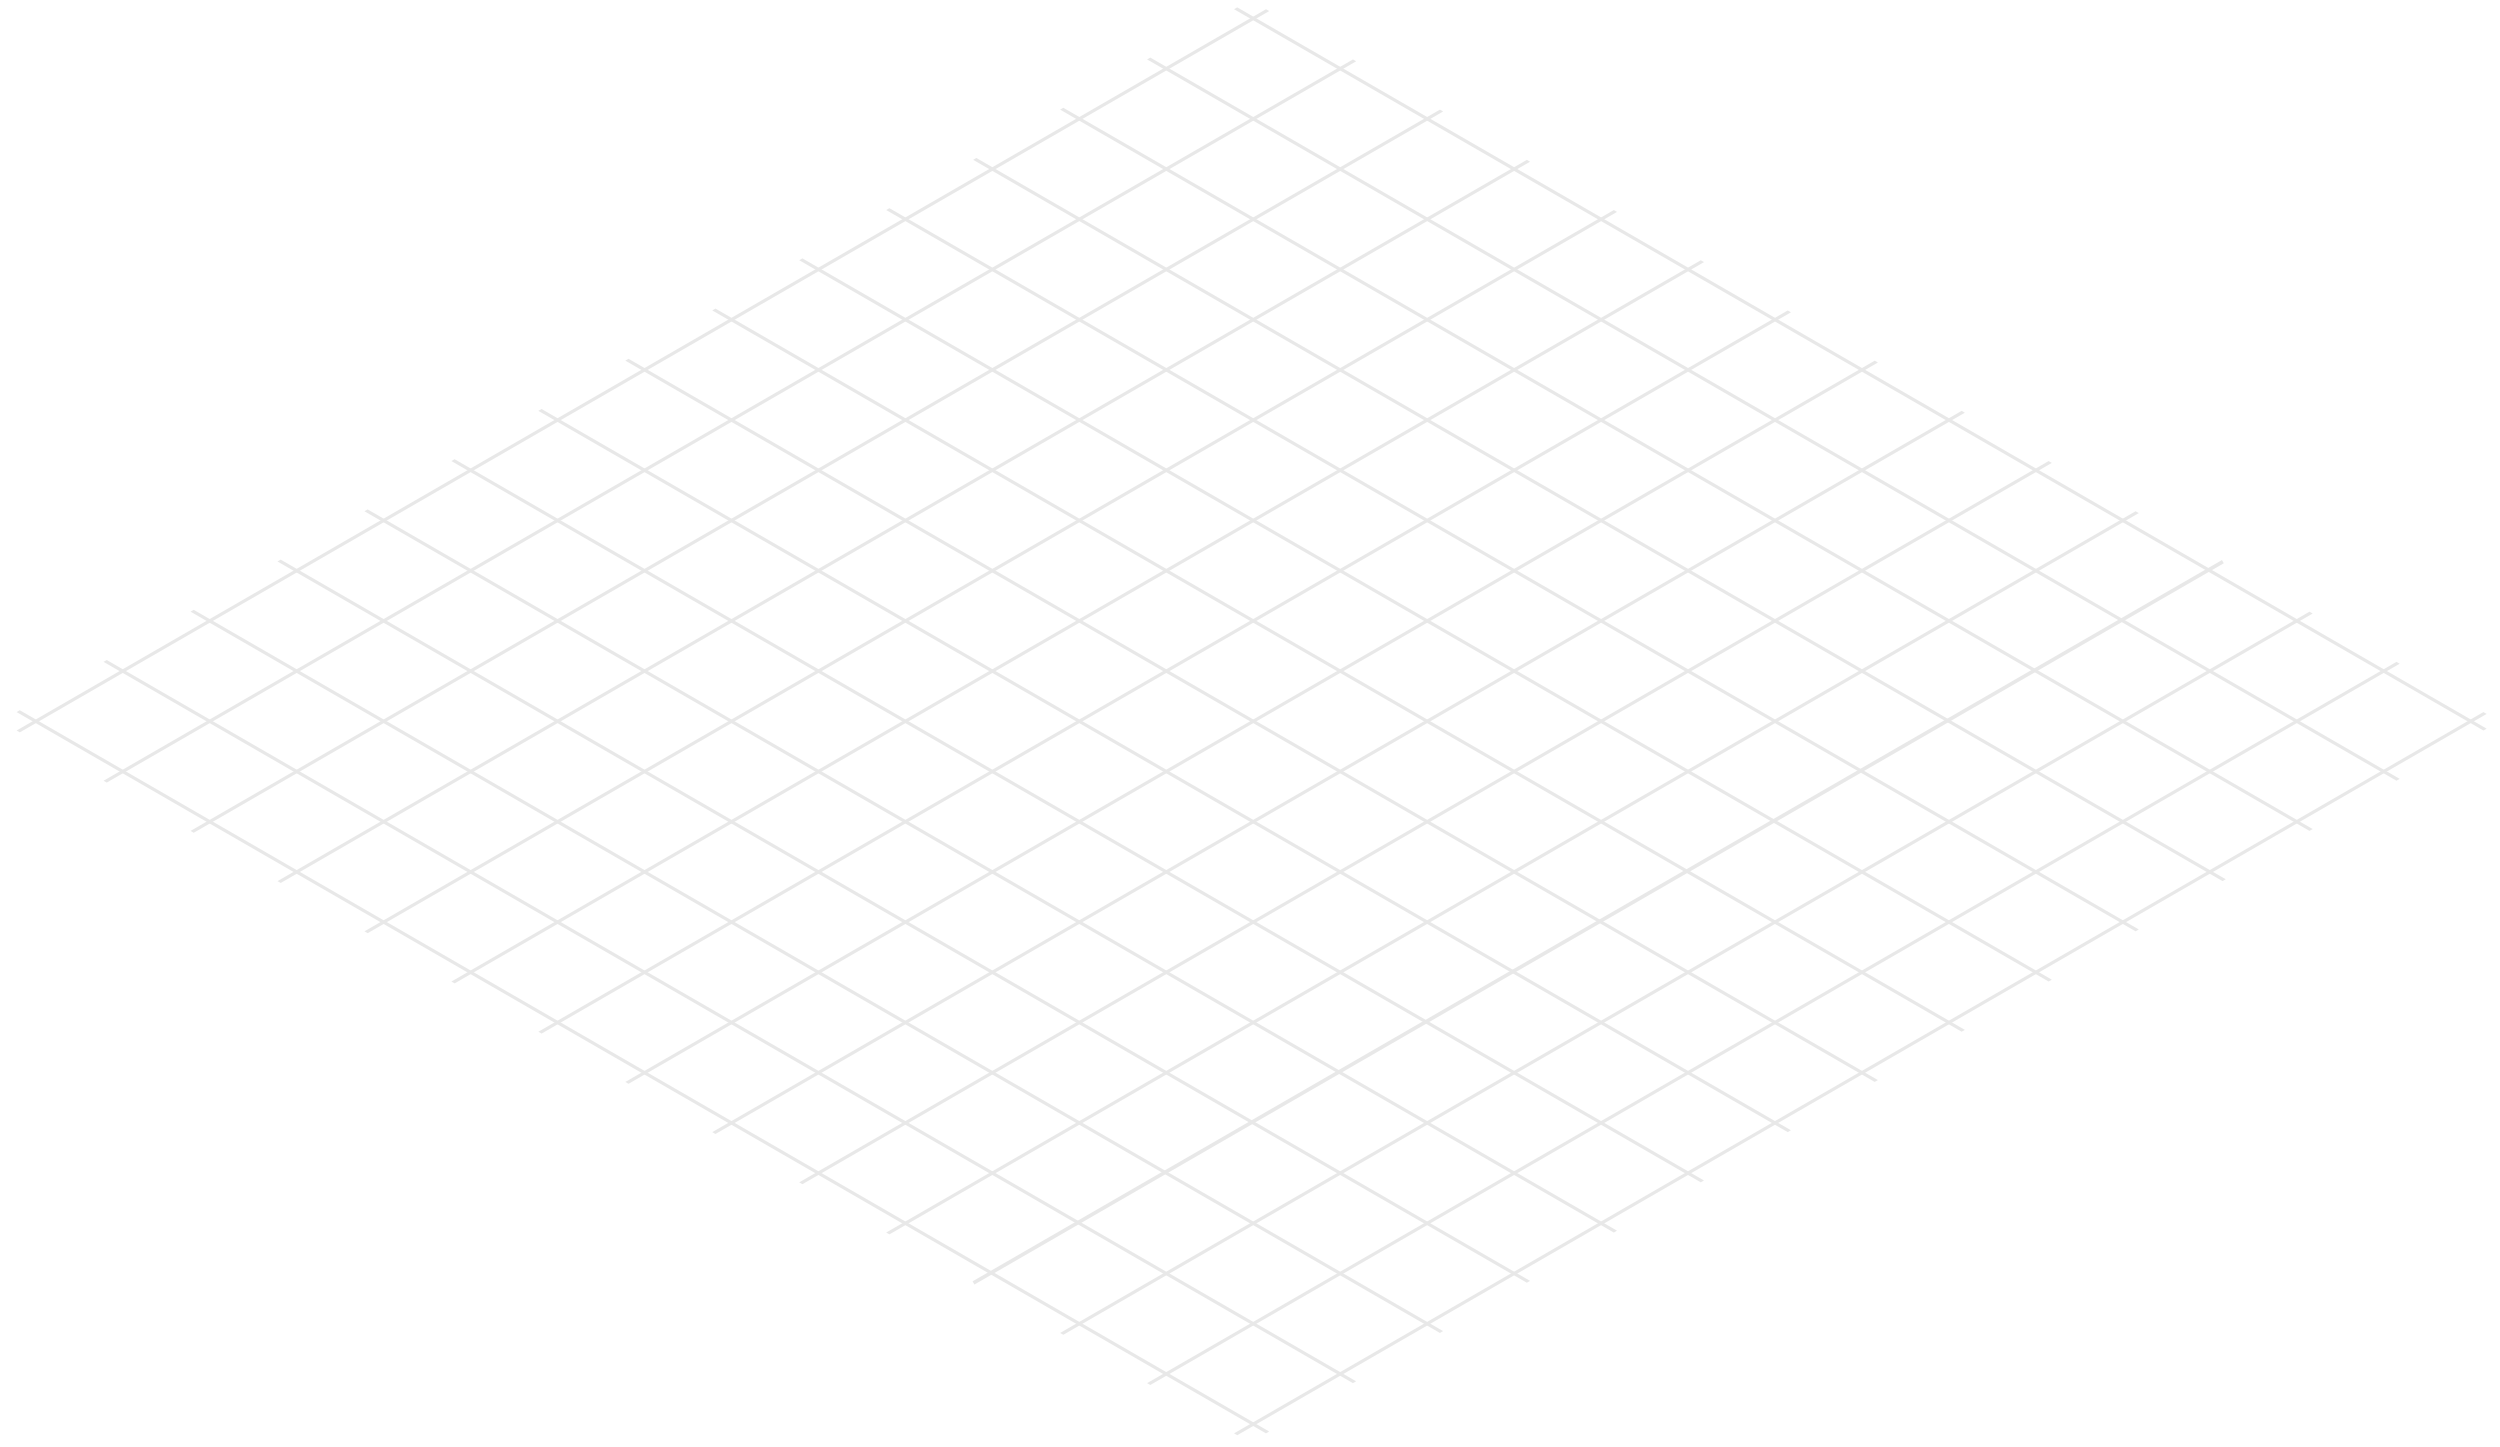
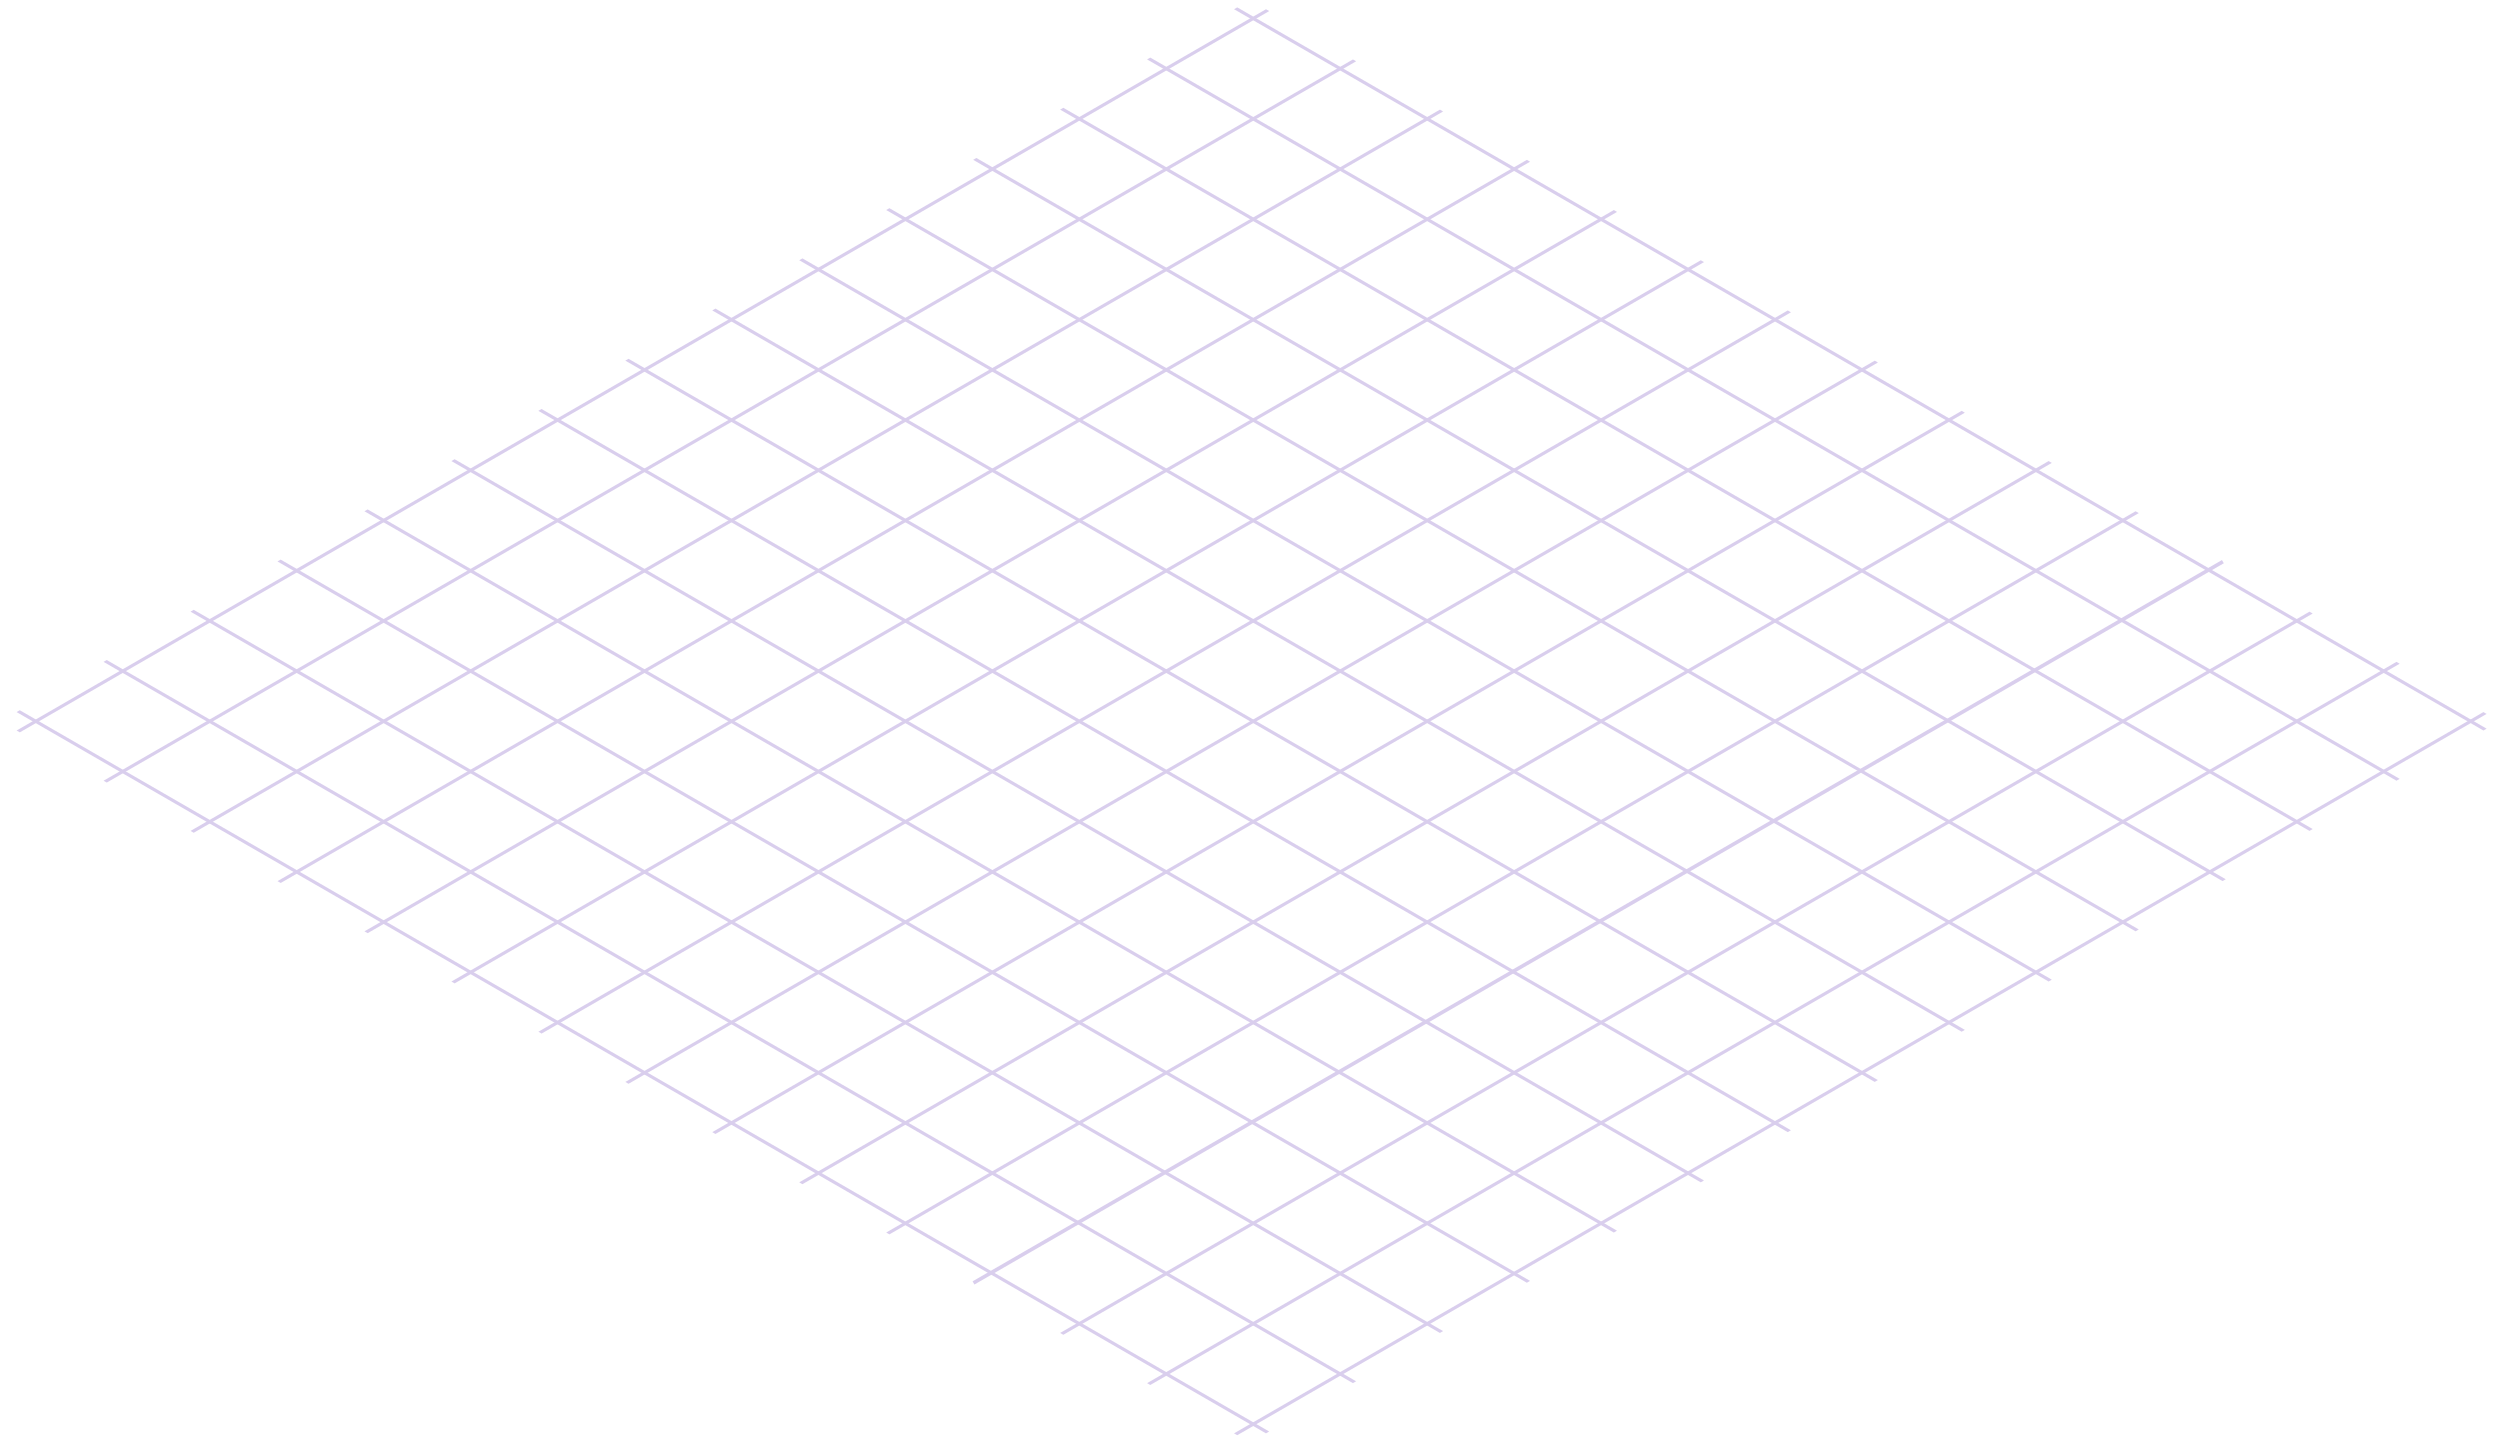
<svg xmlns="http://www.w3.org/2000/svg" width="676" height="391" viewBox="0 0 676 391" fill="none">
-   <g opacity="0.09">
-     <line y1="-0.5" x2="390.089" y2="-0.5" transform="matrix(0.866041 -0.499972 -0.866041 -0.499972 4.49127 197.53)" stroke="black" />
-     <line y1="-0.5" x2="390.089" y2="-0.5" transform="matrix(-0.866041 -0.499972 -0.866041 0.499972 342.315 387.578)" stroke="black" />
-     <line y1="-0.5" x2="390.089" y2="-0.5" transform="matrix(0.866041 -0.499972 -0.866041 -0.499972 28.0057 211.105)" stroke="black" />
-     <line y1="-0.5" x2="390.089" y2="-0.5" transform="matrix(-0.866041 -0.499972 -0.866041 0.499972 365.829 374.002)" stroke="black" />
-     <line y1="-0.5" x2="390.089" y2="-0.5" transform="matrix(0.866041 -0.499972 -0.866041 -0.499972 51.52 224.68)" stroke="black" />
-     <line y1="-0.5" x2="390.089" y2="-0.5" transform="matrix(-0.866041 -0.499972 -0.866041 0.499972 389.344 360.428)" stroke="black" />
-     <line y1="-0.5" x2="390.089" y2="-0.5" transform="matrix(0.866041 -0.499972 -0.866041 -0.499972 75.0345 238.255)" stroke="black" />
-     <line y1="-0.5" x2="390.089" y2="-0.5" transform="matrix(-0.866041 -0.499972 -0.866041 0.499972 412.858 346.852)" stroke="black" />
-     <line y1="-0.5" x2="390.089" y2="-0.5" transform="matrix(0.866041 -0.499972 -0.866041 -0.499972 98.5488 251.83)" stroke="black" />
-     <line y1="-0.5" x2="390.089" y2="-0.5" transform="matrix(-0.866041 -0.499972 -0.866041 0.499972 436.372 333.277)" stroke="black" />
-     <line y1="-0.5" x2="390.089" y2="-0.5" transform="matrix(0.866041 -0.499972 -0.866041 -0.499972 122.063 265.405)" stroke="black" />
-     <line y1="-0.5" x2="390.089" y2="-0.5" transform="matrix(-0.866041 -0.499972 -0.866041 0.499972 459.887 319.703)" stroke="black" />
-     <line y1="-0.5" x2="390.089" y2="-0.5" transform="matrix(0.866041 -0.499972 -0.866041 -0.499972 145.578 278.979)" stroke="black" />
-     <line y1="-0.5" x2="390.089" y2="-0.5" transform="matrix(-0.866041 -0.499972 -0.866041 0.499972 483.401 306.127)" stroke="black" />
-     <line y1="-0.5" x2="390.089" y2="-0.5" transform="matrix(0.866041 -0.499972 -0.866041 -0.499972 169.092 292.556)" stroke="black" />
-     <line y1="-0.5" x2="390.089" y2="-0.5" transform="matrix(-0.866041 -0.499972 -0.866041 0.499972 506.916 292.551)" stroke="black" />
-     <line y1="-0.5" x2="390.089" y2="-0.5" transform="matrix(0.866041 -0.499972 -0.866041 -0.499972 192.597 306.127)" stroke="black" />
-     <line y1="-0.5" x2="390.089" y2="-0.5" transform="matrix(-0.866041 -0.499972 -0.866041 0.499972 530.43 278.977)" stroke="black" />
-     <line y1="-0.5" x2="390.089" y2="-0.5" transform="matrix(0.866041 -0.499972 -0.866041 -0.499972 216.111 319.703)" stroke="black" />
-     <line y1="-0.5" x2="390.089" y2="-0.5" transform="matrix(-0.866041 -0.499972 -0.866041 0.499972 553.944 265.402)" stroke="black" />
-     <line y1="-0.5" x2="390.089" y2="-0.5" transform="matrix(0.866041 -0.499972 -0.866041 -0.499972 239.626 333.277)" stroke="black" />
-     <line y1="-0.5" x2="390.089" y2="-0.5" transform="matrix(-0.866041 -0.499972 -0.866041 0.499972 577.459 251.827)" stroke="black" />
-     <path d="M263.231 346.905L601.064 151.871" stroke="black" />
-     <line y1="-0.5" x2="390.089" y2="-0.5" transform="matrix(-0.866041 -0.499972 -0.866041 0.499972 600.973 238.252)" stroke="black" />
-     <line y1="-0.5" x2="390.089" y2="-0.5" transform="matrix(0.866041 -0.499972 -0.866041 -0.499972 286.654 360.428)" stroke="black" />
-     <line y1="-0.5" x2="390.089" y2="-0.5" transform="matrix(-0.866041 -0.499972 -0.866041 0.499972 624.487 224.677)" stroke="black" />
-     <line y1="-0.5" x2="390.089" y2="-0.5" transform="matrix(0.866041 -0.499972 -0.866041 -0.499972 310.169 374.002)" stroke="black" />
-     <line y1="-0.5" x2="390.089" y2="-0.5" transform="matrix(-0.866041 -0.499972 -0.866041 0.499972 648.002 211.102)" stroke="black" />
-     <line y1="-0.5" x2="390.089" y2="-0.5" transform="matrix(0.866041 -0.499972 -0.866041 -0.499972 333.683 387.578)" stroke="black" />
-     <line y1="-0.5" x2="390.089" y2="-0.5" transform="matrix(-0.866041 -0.499972 -0.866041 0.499972 671.516 197.527)" stroke="black" />
+   <g opacity="0.25">
+     <line y1="-0.5" x2="390.089" y2="-0.5" transform="matrix(0.866041 -0.499972 -0.866041 -0.499972 4.49127 197.53)" stroke="#673AB7" />
+     <line y1="-0.5" x2="390.089" y2="-0.5" transform="matrix(-0.866041 -0.499972 -0.866041 0.499972 342.315 387.578)" stroke="#673AB7" />
+     <line y1="-0.5" x2="390.089" y2="-0.5" transform="matrix(0.866041 -0.499972 -0.866041 -0.499972 28.0057 211.105)" stroke="#673AB7" />
+     <line y1="-0.5" x2="390.089" y2="-0.5" transform="matrix(-0.866041 -0.499972 -0.866041 0.499972 365.829 374.002)" stroke="#673AB7" />
+     <line y1="-0.5" x2="390.089" y2="-0.5" transform="matrix(0.866041 -0.499972 -0.866041 -0.499972 51.52 224.68)" stroke="#673AB7" />
+     <line y1="-0.5" x2="390.089" y2="-0.5" transform="matrix(-0.866041 -0.499972 -0.866041 0.499972 389.344 360.428)" stroke="#673AB7" />
+     <line y1="-0.5" x2="390.089" y2="-0.5" transform="matrix(0.866041 -0.499972 -0.866041 -0.499972 75.0345 238.255)" stroke="#673AB7" />
+     <line y1="-0.5" x2="390.089" y2="-0.5" transform="matrix(-0.866041 -0.499972 -0.866041 0.499972 412.858 346.852)" stroke="#673AB7" />
+     <line y1="-0.5" x2="390.089" y2="-0.5" transform="matrix(0.866041 -0.499972 -0.866041 -0.499972 98.5488 251.83)" stroke="#673AB7" />
+     <line y1="-0.5" x2="390.089" y2="-0.5" transform="matrix(-0.866041 -0.499972 -0.866041 0.499972 436.372 333.277)" stroke="#673AB7" />
+     <line y1="-0.5" x2="390.089" y2="-0.5" transform="matrix(0.866041 -0.499972 -0.866041 -0.499972 122.063 265.405)" stroke="#673AB7" />
+     <line y1="-0.5" x2="390.089" y2="-0.5" transform="matrix(-0.866041 -0.499972 -0.866041 0.499972 459.887 319.703)" stroke="#673AB7" />
+     <line y1="-0.5" x2="390.089" y2="-0.5" transform="matrix(0.866041 -0.499972 -0.866041 -0.499972 145.578 278.979)" stroke="#673AB7" />
+     <line y1="-0.5" x2="390.089" y2="-0.5" transform="matrix(-0.866041 -0.499972 -0.866041 0.499972 483.401 306.127)" stroke="#673AB7" />
+     <line y1="-0.5" x2="390.089" y2="-0.5" transform="matrix(0.866041 -0.499972 -0.866041 -0.499972 169.092 292.556)" stroke="#673AB7" />
+     <line y1="-0.5" x2="390.089" y2="-0.5" transform="matrix(-0.866041 -0.499972 -0.866041 0.499972 506.916 292.551)" stroke="#673AB7" />
+     <line y1="-0.5" x2="390.089" y2="-0.5" transform="matrix(0.866041 -0.499972 -0.866041 -0.499972 192.597 306.127)" stroke="#673AB7" />
+     <line y1="-0.5" x2="390.089" y2="-0.5" transform="matrix(-0.866041 -0.499972 -0.866041 0.499972 530.43 278.977)" stroke="#673AB7" />
+     <line y1="-0.5" x2="390.089" y2="-0.5" transform="matrix(0.866041 -0.499972 -0.866041 -0.499972 216.111 319.703)" stroke="#673AB7" />
+     <line y1="-0.5" x2="390.089" y2="-0.5" transform="matrix(-0.866041 -0.499972 -0.866041 0.499972 553.944 265.402)" stroke="#673AB7" />
+     <line y1="-0.5" x2="390.089" y2="-0.5" transform="matrix(0.866041 -0.499972 -0.866041 -0.499972 239.626 333.277)" stroke="#673AB7" />
+     <line y1="-0.5" x2="390.089" y2="-0.5" transform="matrix(-0.866041 -0.499972 -0.866041 0.499972 577.459 251.827)" stroke="#673AB7" />
+     <path d="M263.231 346.905L601.064 151.871" stroke="#673AB7" />
+     <line y1="-0.5" x2="390.089" y2="-0.5" transform="matrix(-0.866041 -0.499972 -0.866041 0.499972 600.973 238.252)" stroke="#673AB7" />
+     <line y1="-0.5" x2="390.089" y2="-0.5" transform="matrix(0.866041 -0.499972 -0.866041 -0.499972 286.654 360.428)" stroke="#673AB7" />
+     <line y1="-0.5" x2="390.089" y2="-0.5" transform="matrix(-0.866041 -0.499972 -0.866041 0.499972 624.487 224.677)" stroke="#673AB7" />
+     <line y1="-0.5" x2="390.089" y2="-0.5" transform="matrix(0.866041 -0.499972 -0.866041 -0.499972 310.169 374.002)" stroke="#673AB7" />
+     <line y1="-0.5" x2="390.089" y2="-0.5" transform="matrix(-0.866041 -0.499972 -0.866041 0.499972 648.002 211.102)" stroke="#673AB7" />
+     <line y1="-0.5" x2="390.089" y2="-0.5" transform="matrix(0.866041 -0.499972 -0.866041 -0.499972 333.683 387.578)" stroke="#673AB7" />
+     <line y1="-0.5" x2="390.089" y2="-0.5" transform="matrix(-0.866041 -0.499972 -0.866041 0.499972 671.516 197.527)" stroke="#673AB7" />
  </g>
</svg>
